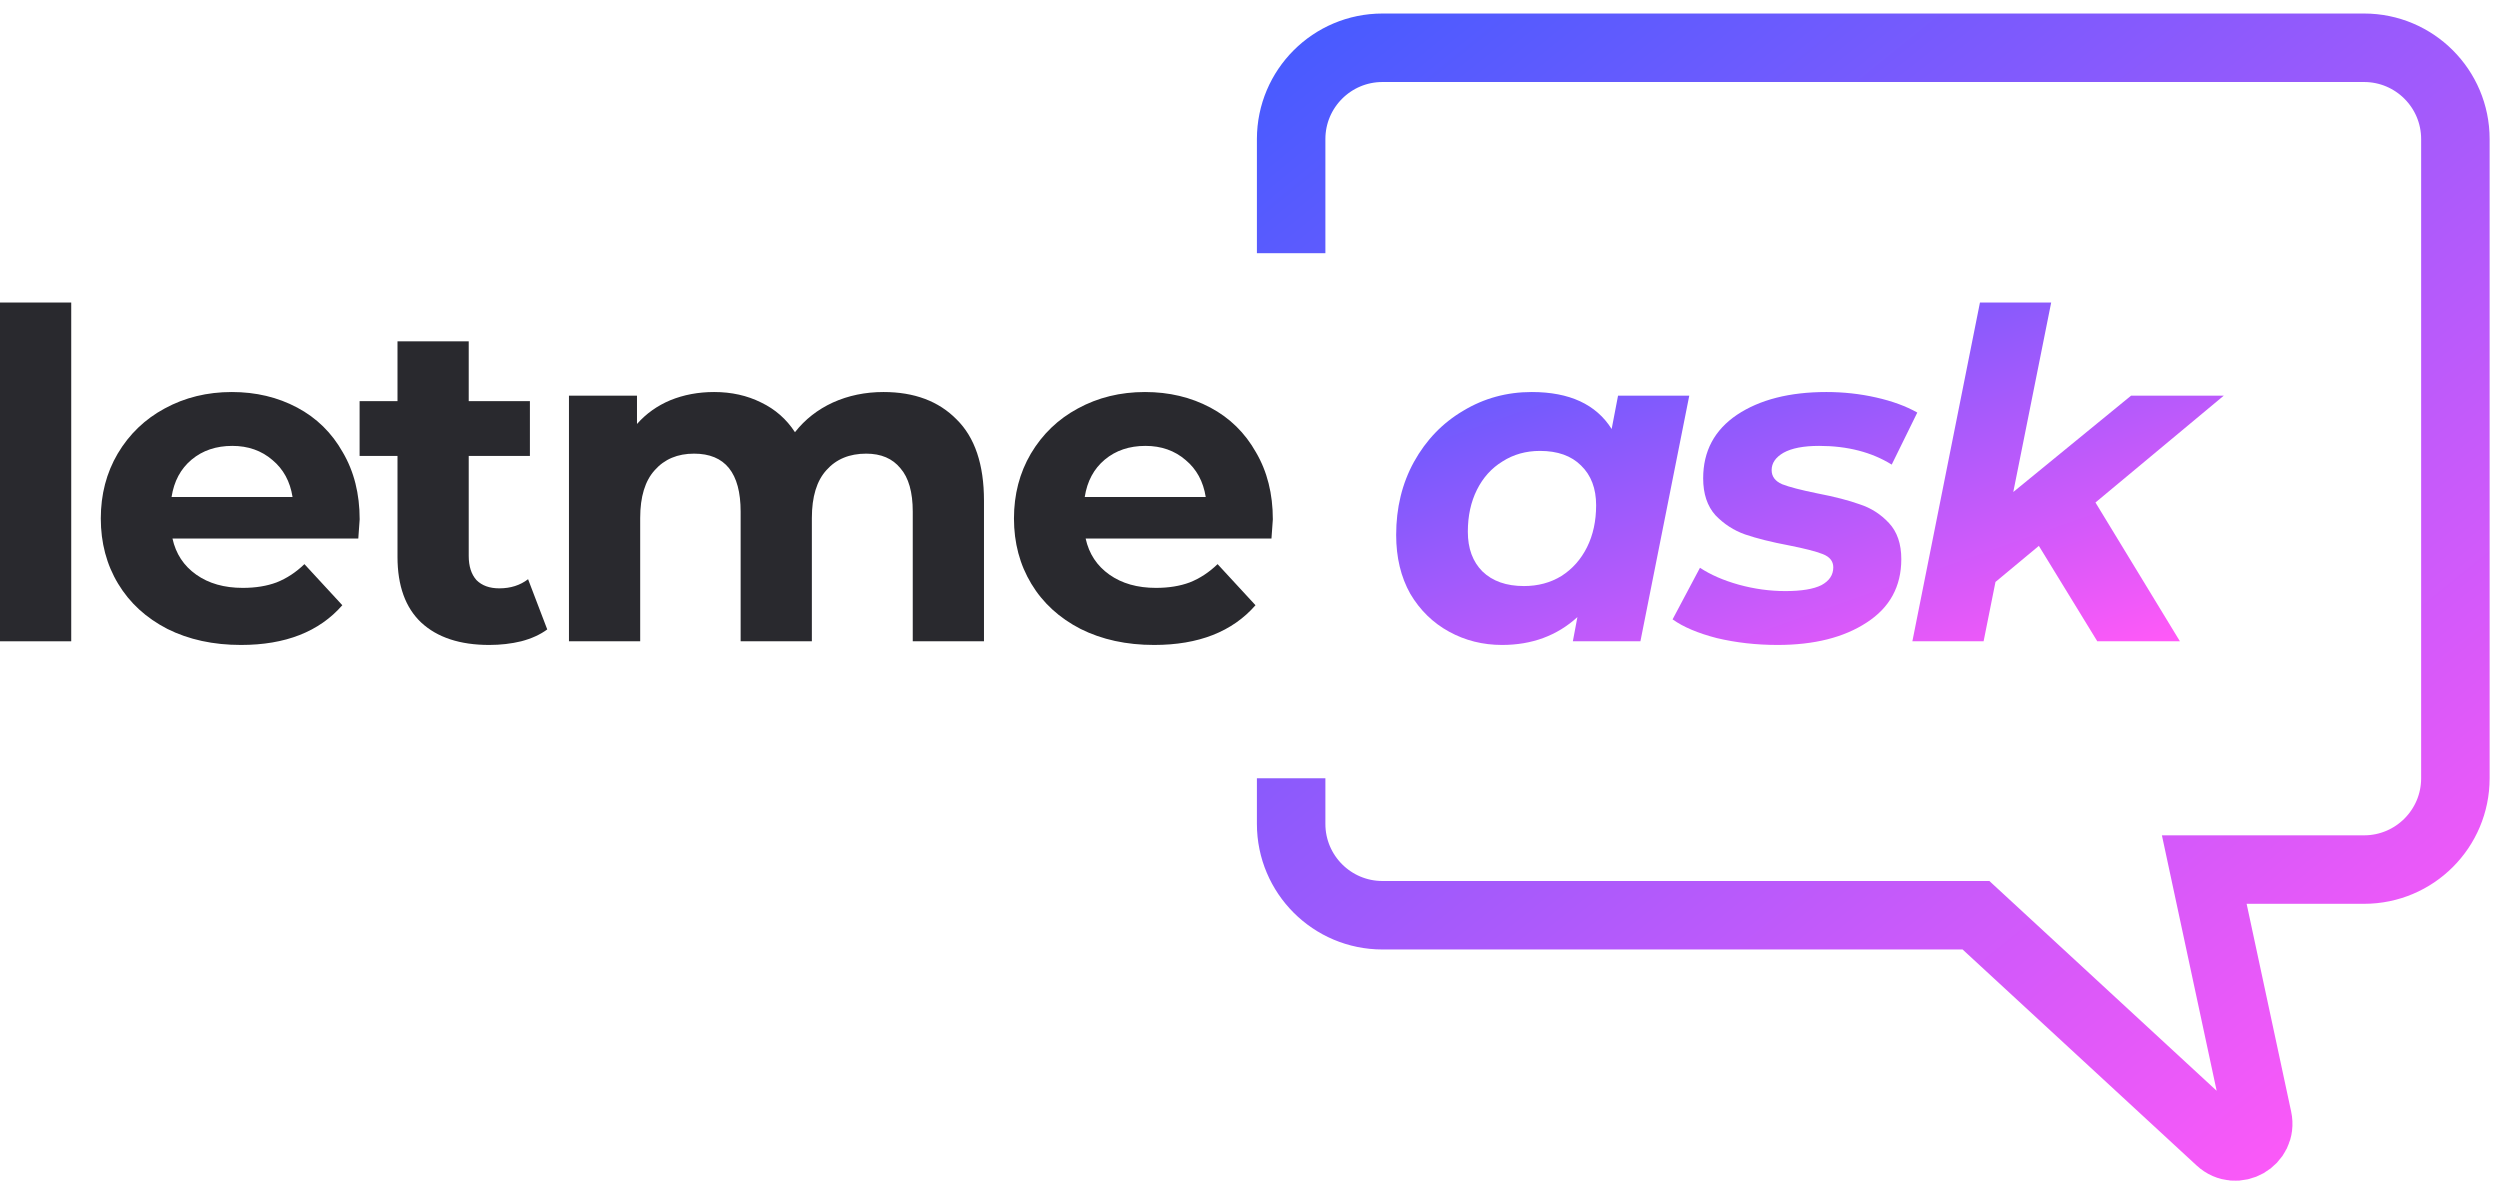
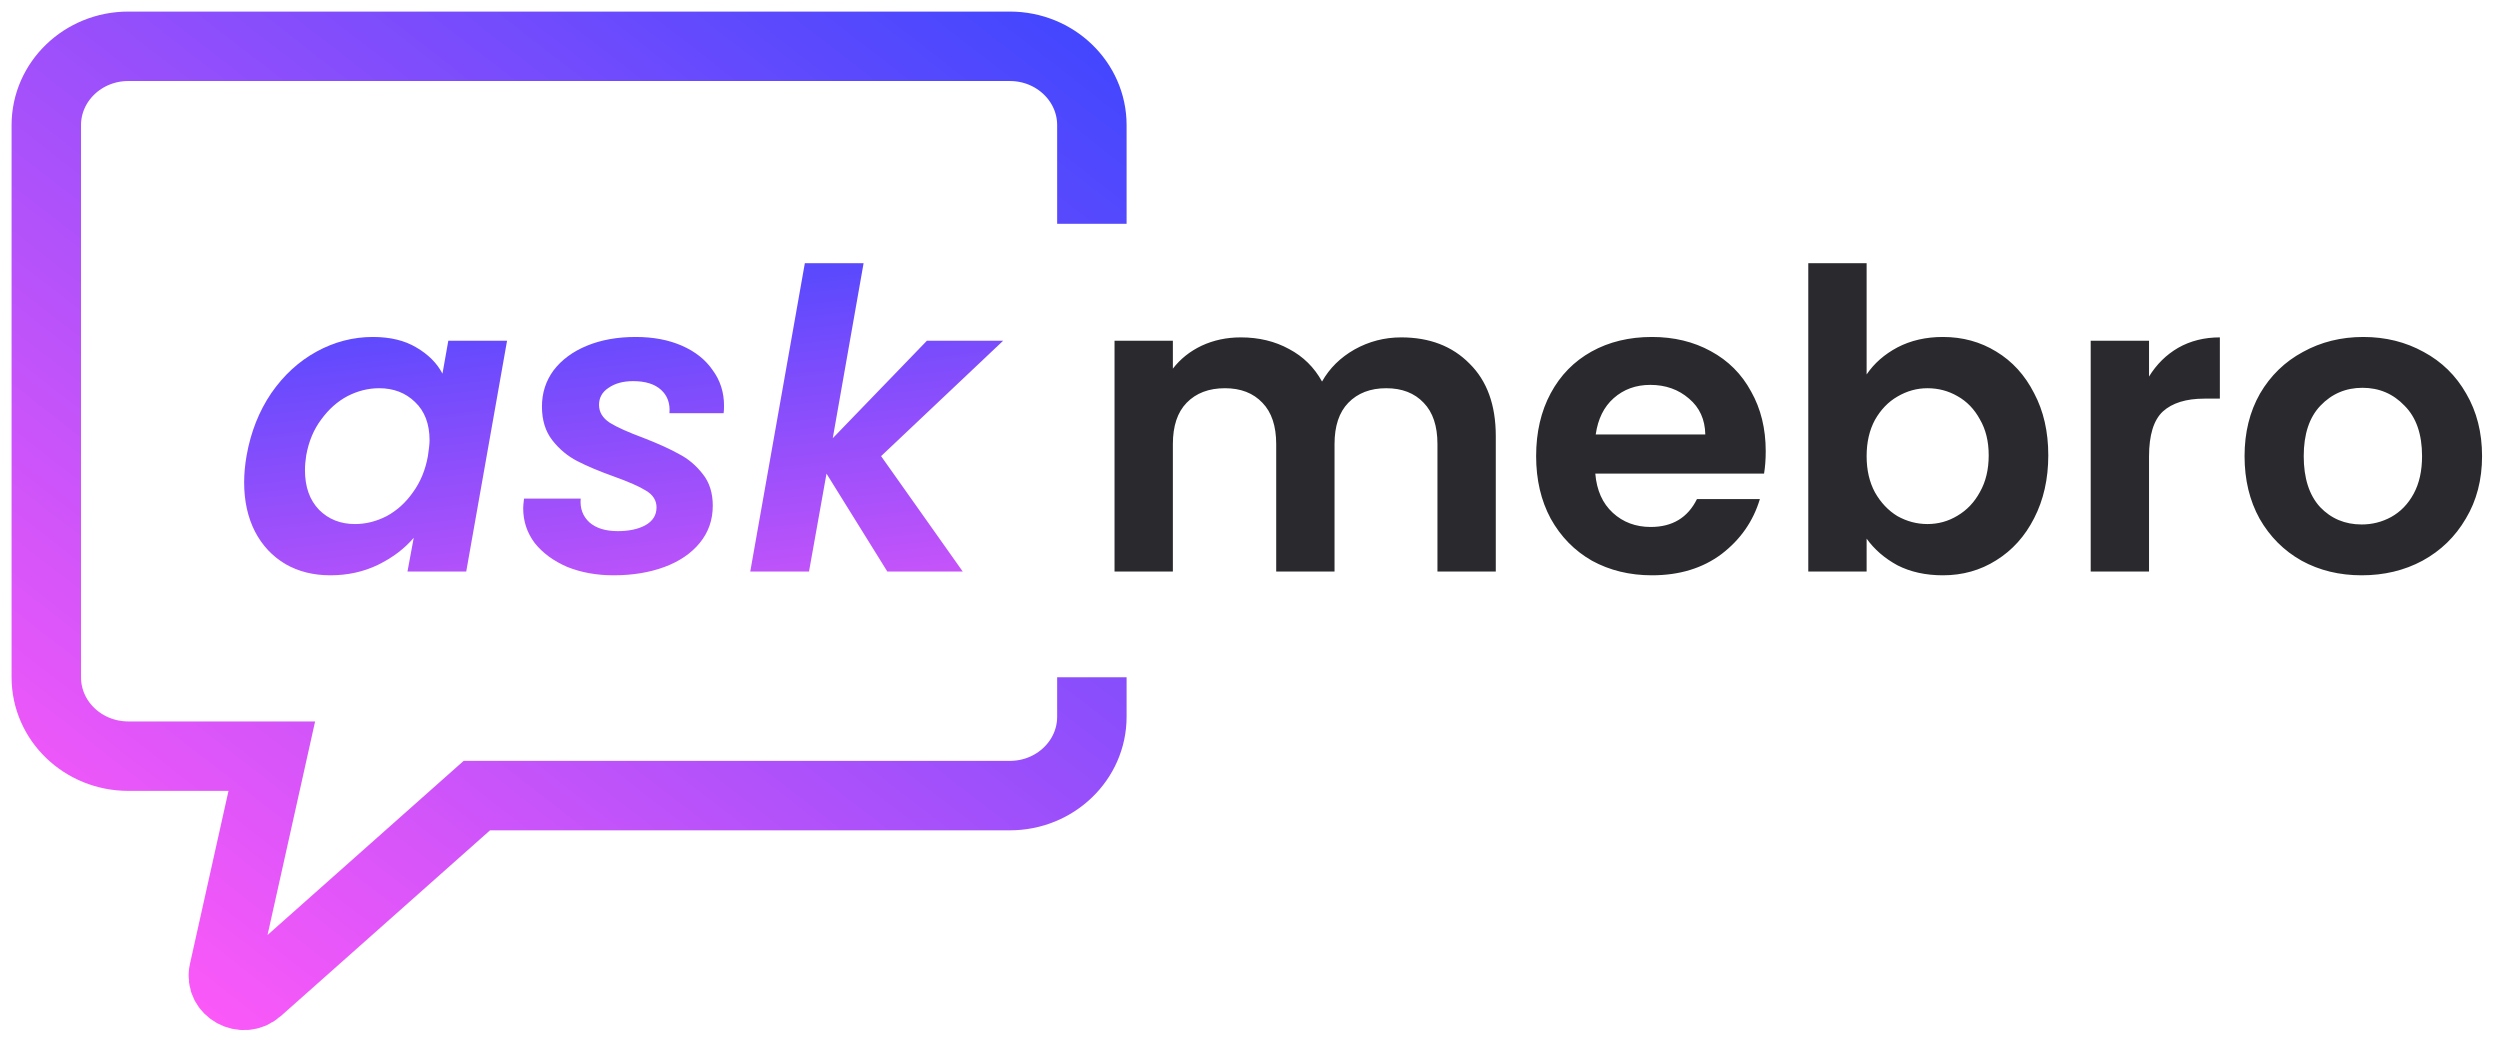
- <svg xmlns="http://www.w3.org/2000/svg" width="157" height="75" viewBox="0 0 157 75" fill="none">
-   <path d="M0 18.999H4.473V40.273H0V18.999Z" fill="#29292E" />
-   <path d="M22.587 32.618C22.587 32.675 22.558 33.077 22.501 33.822H10.832C11.042 34.778 11.539 35.533 12.323 36.087C13.106 36.642 14.081 36.919 15.247 36.919C16.05 36.919 16.757 36.804 17.369 36.575C18 36.326 18.583 35.944 19.118 35.428L21.498 38.008C20.045 39.671 17.923 40.503 15.133 40.503C13.393 40.503 11.854 40.168 10.516 39.499C9.178 38.811 8.146 37.865 7.42 36.661C6.693 35.457 6.33 34.09 6.33 32.561C6.33 31.051 6.684 29.694 7.391 28.489C8.117 27.266 9.102 26.32 10.344 25.651C11.606 24.963 13.011 24.619 14.559 24.619C16.069 24.619 17.436 24.944 18.659 25.593C19.883 26.243 20.838 27.18 21.526 28.403C22.234 29.608 22.587 31.012 22.587 32.618ZM14.588 28.002C13.575 28.002 12.724 28.289 12.036 28.862C11.348 29.436 10.927 30.219 10.774 31.213H18.372C18.22 30.238 17.799 29.464 17.111 28.891C16.423 28.298 15.582 28.002 14.588 28.002Z" fill="#29292E" />
-   <path d="M34.367 39.528C33.928 39.853 33.383 40.102 32.733 40.273C32.102 40.426 31.433 40.503 30.726 40.503C28.891 40.503 27.467 40.035 26.454 39.098C25.46 38.161 24.963 36.785 24.963 34.969V28.633H22.583V25.192H24.963V21.436H29.436V25.192H33.278V28.633H29.436V34.912C29.436 35.562 29.598 36.068 29.923 36.431C30.267 36.776 30.745 36.948 31.357 36.948C32.064 36.948 32.666 36.756 33.163 36.374L34.367 39.528Z" fill="#29292E" />
-   <path d="M55.486 24.619C57.417 24.619 58.946 25.192 60.074 26.339C61.221 27.467 61.794 29.168 61.794 31.443V40.273H57.321V32.131C57.321 30.907 57.063 29.999 56.547 29.407C56.05 28.795 55.333 28.489 54.397 28.489C53.345 28.489 52.514 28.833 51.902 29.522C51.291 30.191 50.985 31.194 50.985 32.532V40.273H46.512V32.131C46.512 29.703 45.537 28.489 43.587 28.489C42.555 28.489 41.733 28.833 41.122 29.522C40.51 30.191 40.204 31.194 40.204 32.532V40.273H35.731V24.848H40.003V26.626C40.577 25.976 41.275 25.479 42.096 25.135C42.938 24.791 43.855 24.619 44.849 24.619C45.938 24.619 46.923 24.838 47.802 25.278C48.681 25.699 49.389 26.32 49.924 27.142C50.555 26.339 51.348 25.718 52.304 25.278C53.279 24.838 54.339 24.619 55.486 24.619Z" fill="#29292E" />
-   <path d="M79.934 32.618C79.934 32.675 79.906 33.077 79.848 33.822H68.179C68.389 34.778 68.886 35.533 69.67 36.087C70.454 36.642 71.428 36.919 72.594 36.919C73.397 36.919 74.104 36.804 74.716 36.575C75.347 36.326 75.93 35.944 76.465 35.428L78.845 38.008C77.392 39.671 75.27 40.503 72.48 40.503C70.74 40.503 69.201 40.168 67.864 39.499C66.525 38.811 65.493 37.865 64.767 36.661C64.041 35.457 63.677 34.09 63.677 32.561C63.677 31.051 64.031 29.694 64.738 28.489C65.465 27.266 66.449 26.32 67.692 25.651C68.953 24.963 70.358 24.619 71.906 24.619C73.416 24.619 74.783 24.944 76.006 25.593C77.23 26.243 78.185 27.18 78.874 28.403C79.581 29.608 79.934 31.012 79.934 32.618ZM71.935 28.002C70.922 28.002 70.071 28.289 69.383 28.862C68.695 29.436 68.275 30.219 68.121 31.213H75.72C75.567 30.238 75.146 29.464 74.458 28.891C73.77 28.298 72.929 28.002 71.935 28.002Z" fill="#29292E" />
-   <path d="M106.086 24.848L103.018 40.273H98.775L99.061 38.754C97.781 39.92 96.204 40.503 94.331 40.503C93.126 40.503 92.018 40.226 91.005 39.671C89.992 39.117 89.179 38.324 88.567 37.292C87.975 36.24 87.679 35.007 87.679 33.593C87.679 31.892 88.051 30.363 88.797 29.006C89.561 27.629 90.594 26.559 91.894 25.794C93.193 25.011 94.627 24.619 96.194 24.619C98.564 24.619 100.237 25.393 101.212 26.941L101.613 24.848H106.086ZM95.707 36.804C96.586 36.804 97.37 36.594 98.058 36.173C98.746 35.734 99.281 35.132 99.664 34.367C100.046 33.602 100.237 32.723 100.237 31.729C100.237 30.678 99.922 29.846 99.291 29.235C98.679 28.623 97.819 28.317 96.71 28.317C95.831 28.317 95.047 28.537 94.359 28.977C93.671 29.397 93.136 29.99 92.754 30.754C92.371 31.519 92.18 32.398 92.18 33.392C92.18 34.444 92.486 35.275 93.098 35.887C93.728 36.498 94.598 36.804 95.707 36.804Z" fill="url(#paint0_linear)" />
-   <path d="M111.632 40.503C110.294 40.503 109.023 40.359 107.819 40.073C106.634 39.767 105.707 39.375 105.038 38.897L106.758 35.657C107.427 36.097 108.239 36.451 109.195 36.718C110.17 36.986 111.145 37.12 112.119 37.12C113.133 37.12 113.888 36.995 114.385 36.747C114.882 36.479 115.13 36.106 115.13 35.629C115.13 35.246 114.91 34.969 114.471 34.797C114.031 34.625 113.324 34.444 112.349 34.252C111.24 34.042 110.323 33.813 109.596 33.564C108.889 33.316 108.268 32.914 107.733 32.36C107.217 31.787 106.959 31.012 106.959 30.038C106.959 28.336 107.666 27.008 109.08 26.052C110.514 25.096 112.387 24.619 114.7 24.619C115.77 24.619 116.812 24.733 117.825 24.963C118.838 25.192 119.698 25.508 120.406 25.909L118.8 29.177C117.538 28.394 116.019 28.002 114.241 28.002C113.266 28.002 112.521 28.145 112.005 28.432C111.508 28.719 111.259 29.082 111.259 29.522C111.259 29.923 111.479 30.219 111.919 30.41C112.358 30.582 113.094 30.774 114.127 30.984C115.216 31.194 116.105 31.424 116.793 31.672C117.5 31.901 118.112 32.293 118.628 32.847C119.144 33.402 119.402 34.157 119.402 35.113C119.402 36.833 118.676 38.161 117.223 39.098C115.79 40.035 113.926 40.503 111.632 40.503Z" fill="url(#paint1_linear)" />
-   <path d="M131.595 31.557L136.899 40.273H131.71L128.04 34.281L125.316 36.546L124.57 40.273H120.097L124.341 18.999H128.814L126.434 30.898L133.831 24.848H139.652L131.595 31.557Z" fill="url(#paint2_linear)" />
-   <path d="M81.084 15.902V8.734C81.084 5.567 83.652 3 86.819 3H148.463C151.63 3 154.198 5.567 154.198 8.734V48.875C154.198 52.042 151.63 54.609 148.463 54.609H138.428L141.782 70.26C142.075 71.628 140.436 72.563 139.408 71.614L124.092 57.477H86.819C83.652 57.477 81.084 54.909 81.084 51.742V48.875" stroke="url(#paint3_linear)" stroke-width="4.301" />
+ <svg xmlns="http://www.w3.org/2000/svg" width="108" height="45" viewBox="0 0 108 45" fill="none">
+   <path d="M10.655 19.669C10.835 18.661 11.189 17.767 11.717 16.987C12.257 16.207 12.911 15.607 13.679 15.187C14.447 14.767 15.257 14.557 16.109 14.557C16.853 14.557 17.477 14.707 17.981 15.007C18.497 15.307 18.875 15.685 19.115 16.141L19.367 14.719H21.905L20.141 24.691H17.603L17.873 23.233C17.477 23.701 16.961 24.091 16.325 24.403C15.701 24.703 15.017 24.853 14.273 24.853C13.541 24.853 12.893 24.691 12.329 24.367C11.765 24.031 11.327 23.563 11.015 22.963C10.703 22.351 10.547 21.643 10.547 20.839C10.547 20.467 10.583 20.077 10.655 19.669ZM18.485 19.705C18.533 19.393 18.557 19.165 18.557 19.021C18.557 18.313 18.347 17.761 17.927 17.365C17.519 16.969 17.003 16.771 16.379 16.771C15.911 16.771 15.455 16.885 15.011 17.113C14.579 17.341 14.201 17.677 13.877 18.121C13.553 18.553 13.337 19.069 13.229 19.669C13.193 19.897 13.175 20.113 13.175 20.317C13.175 21.037 13.379 21.607 13.787 22.027C14.195 22.435 14.711 22.639 15.335 22.639C15.803 22.639 16.259 22.525 16.703 22.297C17.147 22.057 17.525 21.715 17.837 21.271C18.161 20.827 18.377 20.305 18.485 19.705ZM26.508 24.853C25.776 24.853 25.11 24.733 24.51 24.493C23.922 24.241 23.454 23.899 23.106 23.467C22.77 23.023 22.602 22.519 22.602 21.955C22.602 21.871 22.614 21.733 22.638 21.541H25.086C25.05 21.961 25.176 22.303 25.464 22.567C25.752 22.819 26.16 22.945 26.688 22.945C27.168 22.945 27.564 22.861 27.876 22.693C28.2 22.513 28.362 22.255 28.362 21.919C28.362 21.619 28.212 21.379 27.912 21.199C27.624 21.019 27.162 20.815 26.526 20.587C25.89 20.359 25.362 20.137 24.942 19.921C24.522 19.705 24.162 19.405 23.862 19.021C23.562 18.637 23.412 18.151 23.412 17.563C23.412 16.975 23.58 16.453 23.916 15.997C24.264 15.541 24.744 15.187 25.356 14.935C25.968 14.683 26.67 14.557 27.462 14.557C28.218 14.557 28.884 14.683 29.46 14.935C30.036 15.187 30.48 15.541 30.792 15.997C31.116 16.441 31.278 16.951 31.278 17.527C31.278 17.671 31.272 17.779 31.26 17.851H28.92C28.956 17.431 28.836 17.095 28.56 16.843C28.284 16.591 27.882 16.465 27.354 16.465C26.922 16.465 26.568 16.561 26.292 16.753C26.016 16.933 25.878 17.179 25.878 17.491C25.878 17.803 26.034 18.061 26.346 18.265C26.658 18.457 27.138 18.673 27.786 18.913C28.434 19.165 28.95 19.399 29.334 19.615C29.73 19.819 30.072 20.107 30.36 20.479C30.648 20.839 30.792 21.295 30.792 21.847C30.792 22.459 30.606 22.993 30.234 23.449C29.862 23.905 29.352 24.253 28.704 24.493C28.056 24.733 27.324 24.853 26.508 24.853ZM38.063 19.705L41.591 24.691H38.333L35.705 20.461L34.949 24.691H32.411L34.769 11.371H37.307L35.975 18.931L40.043 14.719H43.337L38.063 19.705Z" fill="url(#paint0_linear)" />
+   <path d="M60.532 14.575C61.756 14.575 62.74 14.953 63.484 15.709C64.24 16.453 64.618 17.497 64.618 18.841V24.691H62.098V19.183C62.098 18.403 61.9 17.809 61.504 17.401C61.108 16.981 60.568 16.771 59.884 16.771C59.2 16.771 58.654 16.981 58.246 17.401C57.85 17.809 57.652 18.403 57.652 19.183V24.691H55.132V19.183C55.132 18.403 54.934 17.809 54.538 17.401C54.142 16.981 53.602 16.771 52.918 16.771C52.222 16.771 51.67 16.981 51.262 17.401C50.866 17.809 50.668 18.403 50.668 19.183V24.691H48.148V14.719H50.668V15.925C50.992 15.505 51.406 15.175 51.91 14.935C52.426 14.695 52.99 14.575 53.602 14.575C54.382 14.575 55.078 14.743 55.69 15.079C56.302 15.403 56.776 15.871 57.112 16.483C57.436 15.907 57.904 15.445 58.516 15.097C59.14 14.749 59.812 14.575 60.532 14.575ZM76.279 19.489C76.279 19.849 76.255 20.173 76.207 20.461H68.917C68.977 21.181 69.229 21.745 69.673 22.153C70.117 22.561 70.663 22.765 71.311 22.765C72.247 22.765 72.913 22.363 73.309 21.559H76.027C75.739 22.519 75.187 23.311 74.371 23.935C73.555 24.547 72.553 24.853 71.365 24.853C70.405 24.853 69.541 24.643 68.773 24.223C68.017 23.791 67.423 23.185 66.991 22.405C66.571 21.625 66.361 20.725 66.361 19.705C66.361 18.673 66.571 17.767 66.991 16.987C67.411 16.207 67.999 15.607 68.755 15.187C69.511 14.767 70.381 14.557 71.365 14.557C72.313 14.557 73.159 14.761 73.903 15.169C74.659 15.577 75.241 16.159 75.649 16.915C76.069 17.659 76.279 18.517 76.279 19.489ZM73.669 18.769C73.657 18.121 73.423 17.605 72.967 17.221C72.511 16.825 71.953 16.627 71.293 16.627C70.669 16.627 70.141 16.819 69.709 17.203C69.289 17.575 69.031 18.097 68.935 18.769H73.669ZM80.638 16.177C80.962 15.697 81.406 15.307 81.97 15.007C82.546 14.707 83.2 14.557 83.932 14.557C84.784 14.557 85.552 14.767 86.236 15.187C86.932 15.607 87.478 16.207 87.874 16.987C88.282 17.755 88.486 18.649 88.486 19.669C88.486 20.689 88.282 21.595 87.874 22.387C87.478 23.167 86.932 23.773 86.236 24.205C85.552 24.637 84.784 24.853 83.932 24.853C83.188 24.853 82.534 24.709 81.97 24.421C81.418 24.121 80.974 23.737 80.638 23.269V24.691H78.118V11.371H80.638V16.177ZM85.912 19.669C85.912 19.069 85.786 18.553 85.534 18.121C85.294 17.677 84.97 17.341 84.562 17.113C84.166 16.885 83.734 16.771 83.266 16.771C82.81 16.771 82.378 16.891 81.97 17.131C81.574 17.359 81.25 17.695 80.998 18.139C80.758 18.583 80.638 19.105 80.638 19.705C80.638 20.305 80.758 20.827 80.998 21.271C81.25 21.715 81.574 22.057 81.97 22.297C82.378 22.525 82.81 22.639 83.266 22.639C83.734 22.639 84.166 22.519 84.562 22.279C84.97 22.039 85.294 21.697 85.534 21.253C85.786 20.809 85.912 20.281 85.912 19.669ZM92.838 16.267C93.162 15.739 93.582 15.325 94.098 15.025C94.626 14.725 95.226 14.575 95.898 14.575V17.221H95.232C94.44 17.221 93.84 17.407 93.432 17.779C93.036 18.151 92.838 18.799 92.838 19.723V24.691H90.318V14.719H92.838V16.267ZM102.023 24.853C101.063 24.853 100.199 24.643 99.431 24.223C98.663 23.791 98.057 23.185 97.613 22.405C97.181 21.625 96.965 20.725 96.965 19.705C96.965 18.685 97.187 17.785 97.631 17.005C98.087 16.225 98.705 15.625 99.485 15.205C100.265 14.773 101.135 14.557 102.095 14.557C103.055 14.557 103.925 14.773 104.705 15.205C105.485 15.625 106.097 16.225 106.541 17.005C106.997 17.785 107.225 18.685 107.225 19.705C107.225 20.725 106.991 21.625 106.523 22.405C106.067 23.185 105.443 23.791 104.651 24.223C103.871 24.643 102.995 24.853 102.023 24.853ZM102.023 22.657C102.479 22.657 102.905 22.549 103.301 22.333C103.709 22.105 104.033 21.769 104.273 21.325C104.513 20.881 104.633 20.341 104.633 19.705C104.633 18.757 104.381 18.031 103.877 17.527C103.385 17.011 102.779 16.753 102.059 16.753C101.339 16.753 100.733 17.011 100.241 17.527C99.761 18.031 99.521 18.757 99.521 19.705C99.521 20.653 99.755 21.385 100.223 21.901C100.703 22.405 101.303 22.657 102.023 22.657Z" fill="#29292e" />
+   <path d="M47.169 9.667V5.407C47.169 3.526 45.583 2 43.626 2H5.543C3.586 2 2 3.526 2 5.407V29.259C2 31.141 3.586 32.666 5.543 32.666H11.742L9.67 41.966C9.489 42.779 10.502 43.334 11.137 42.771L20.599 34.37H43.626C45.583 34.37 47.169 32.845 47.169 30.963V29.259" stroke="url(#paint1_linear)" stroke-width="3" />
  <defs>
-     <linearGradient id="paint0_linear" x1="87.679" y1="18.999" x2="99.758" y2="53.111" gradientUnits="userSpaceOnUse">
-       <stop stop-color="#485BFF" />
+     <linearGradient id="paint0_linear" x1="9.857" y1="11.691" x2="12.62" y2="35.322" gradientUnits="userSpaceOnUse">
+       <stop stop-color="#4347FE" />
      <stop offset="1" stop-color="#FF59F8" />
    </linearGradient>
-     <linearGradient id="paint1_linear" x1="87.679" y1="18.999" x2="99.758" y2="53.111" gradientUnits="userSpaceOnUse">
-       <stop stop-color="#485BFF" />
-       <stop offset="1" stop-color="#FF59F8" />
-     </linearGradient>
-     <linearGradient id="paint2_linear" x1="87.679" y1="18.999" x2="99.758" y2="53.111" gradientUnits="userSpaceOnUse">
-       <stop stop-color="#485BFF" />
-       <stop offset="1" stop-color="#FF59F8" />
-     </linearGradient>
-     <linearGradient id="paint3_linear" x1="81.084" y1="3" x2="141.295" y2="77.547" gradientUnits="userSpaceOnUse">
-       <stop stop-color="#485BFF" />
+     <linearGradient id="paint1_linear" x1="47.169" y1="2" x2="11.709" y2="47.646" gradientUnits="userSpaceOnUse">
+       <stop stop-color="#4347FE" />
      <stop offset="1" stop-color="#FF59F8" />
    </linearGradient>
  </defs>
</svg>
